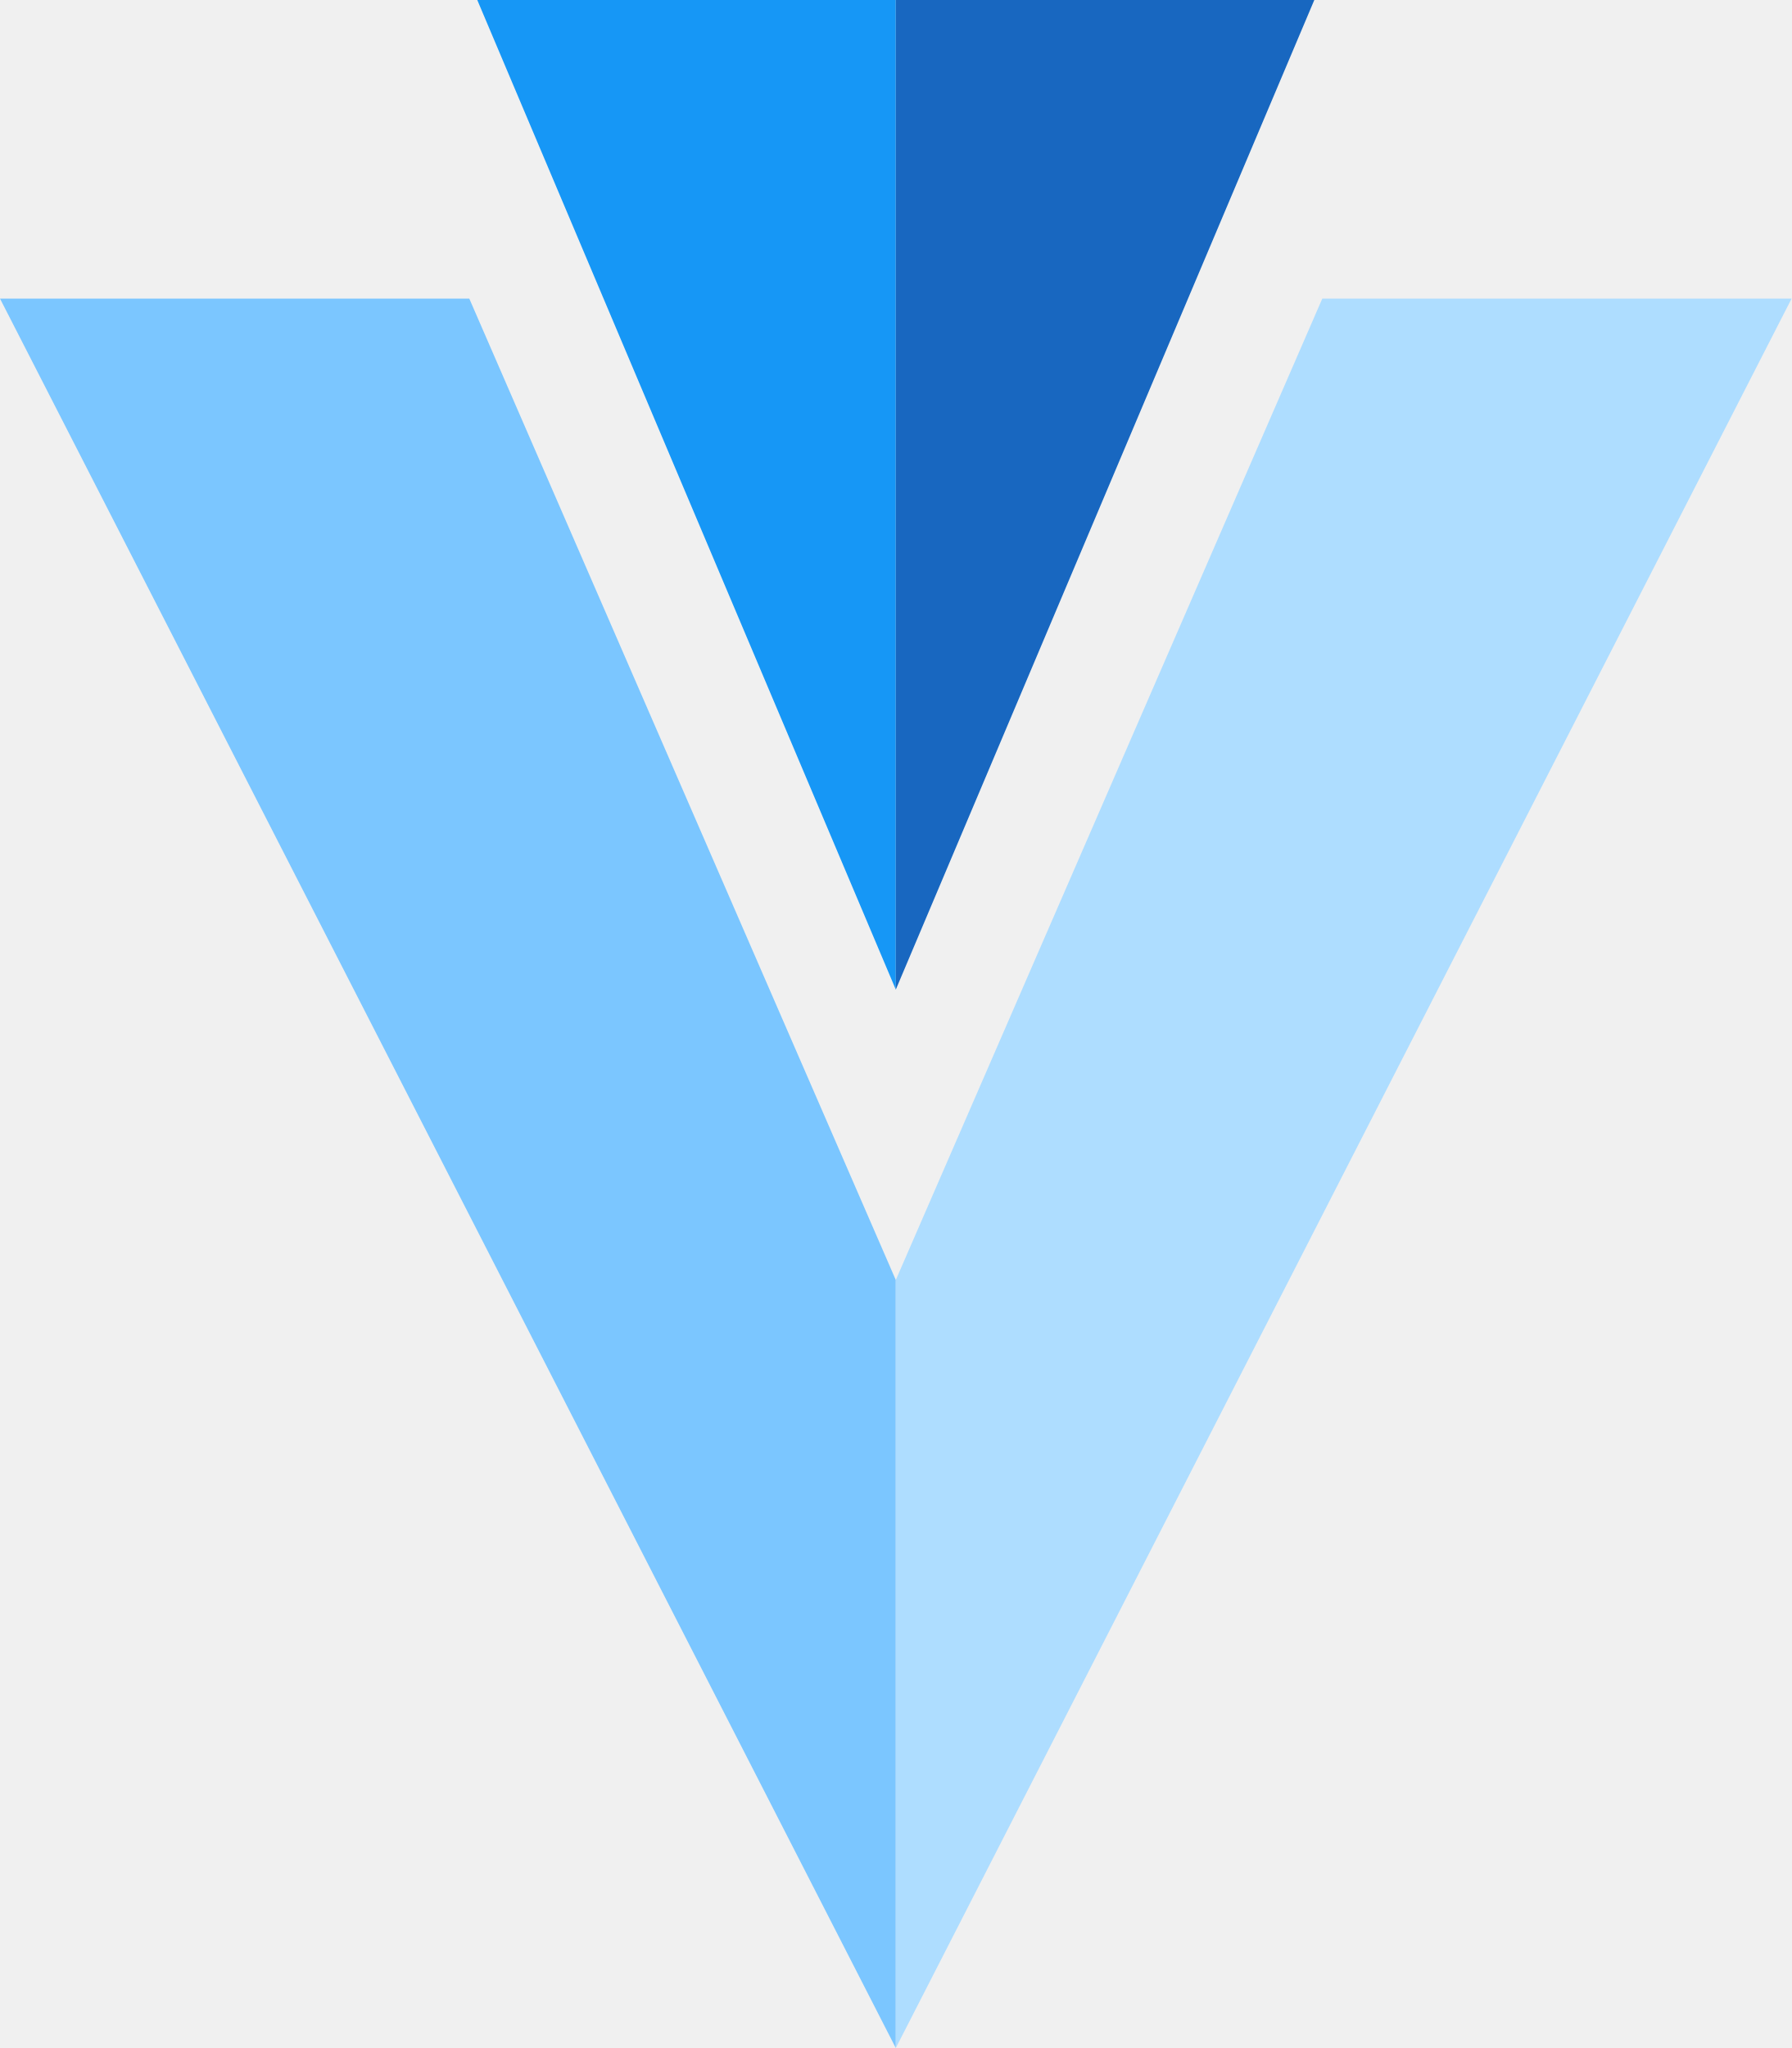
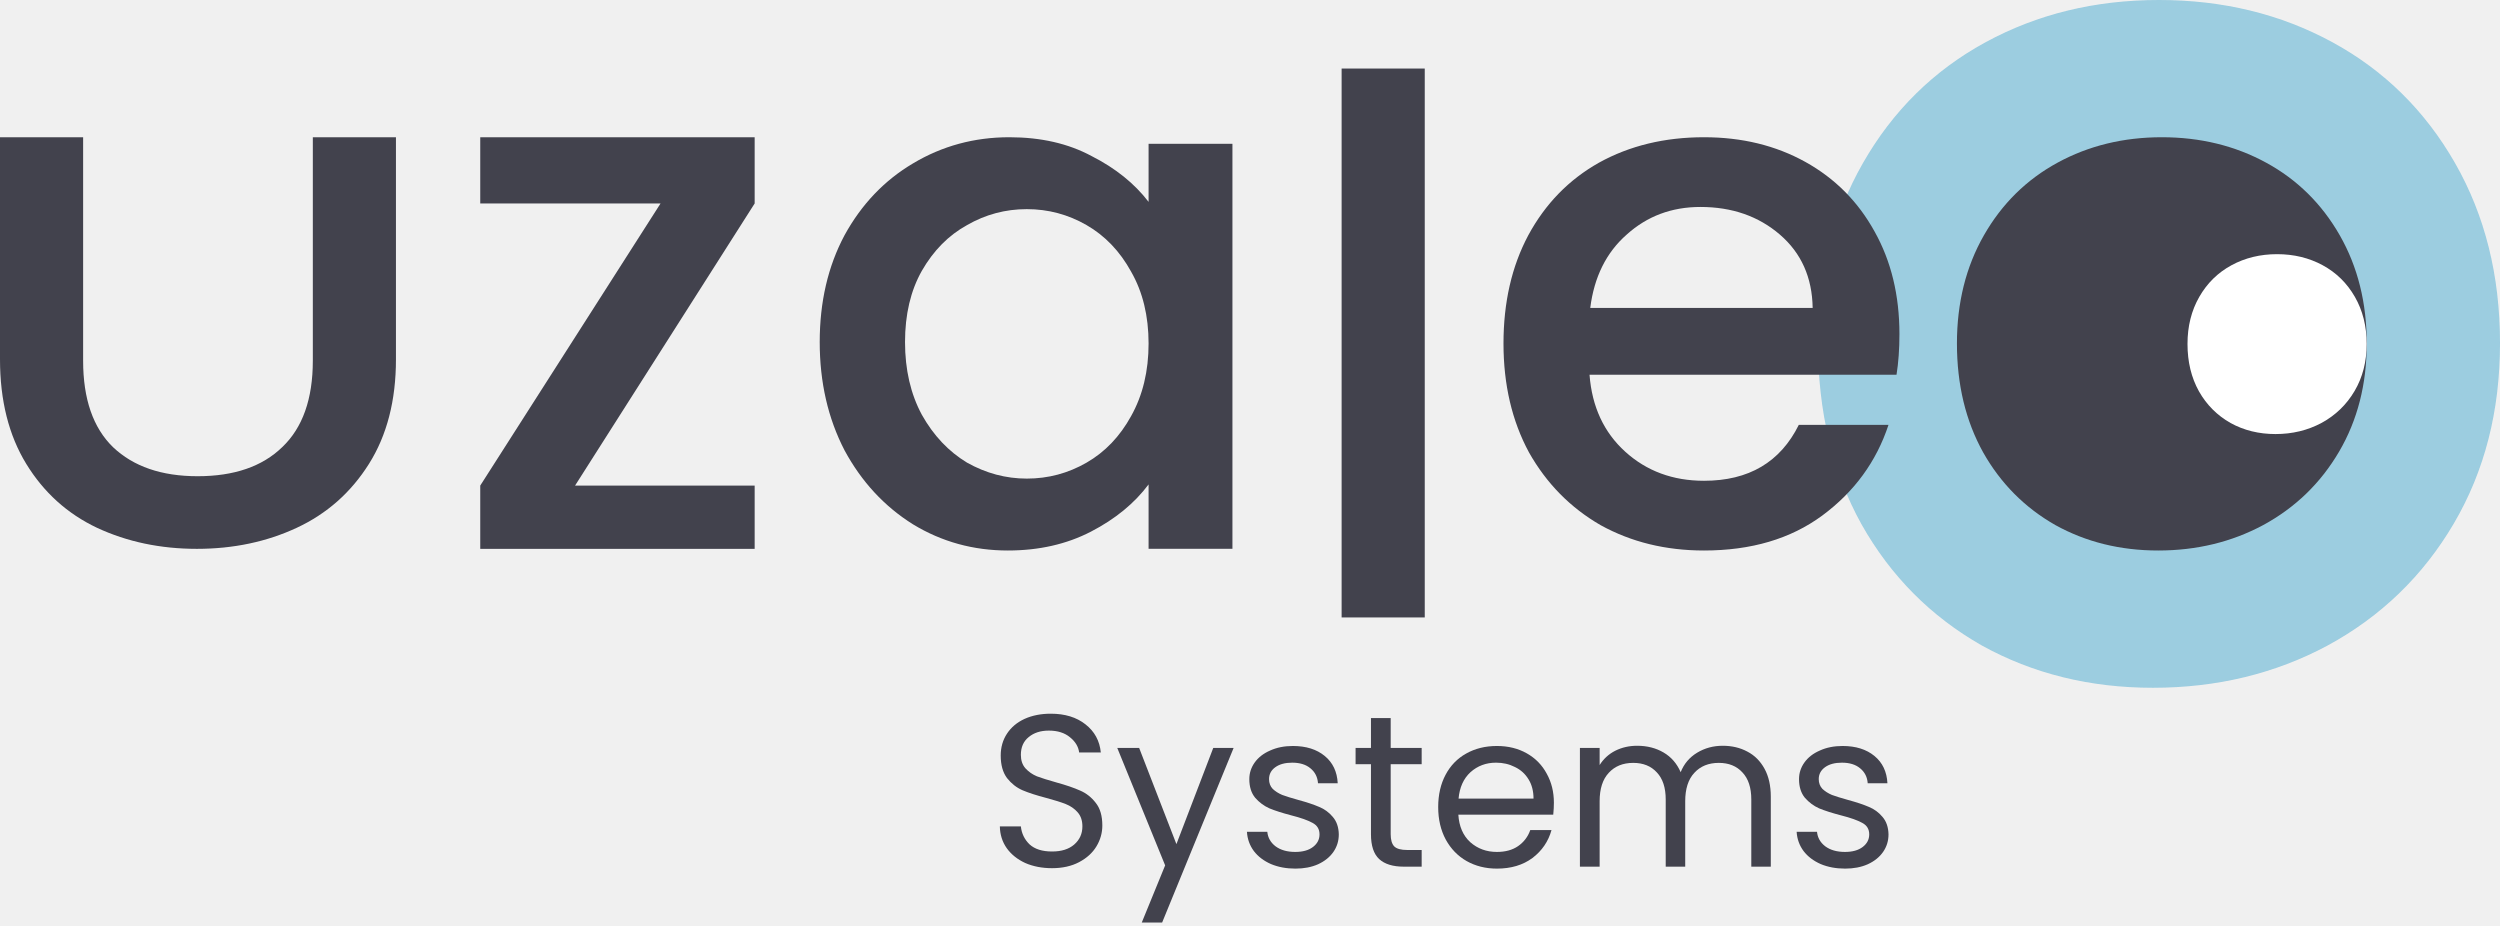
- <svg xmlns="http://www.w3.org/2000/svg" id="Layer_1" data-name="Layer 1" viewBox="0 0 87.5 100">
-   <defs>
-     <style>.cls-1{fill:#1697f6;}.cls-2{fill:#7bc6ff;}.cls-3{fill:#1867c0;}.cls-4{fill:#aeddff;}</style>
-   </defs>
-   <polyline class="cls-1" points="43.75 0 23.31 0 43.75 48.32" />
-   <polygon class="cls-2" points="43.75 62.5 43.75 100 0 14.58 22.92 14.58 43.75 62.5" />
-   <polyline class="cls-3" points="43.75 0 64.19 0 43.75 48.32" />
-   <polygon class="cls-4" points="64.58 14.58 87.5 14.58 43.75 100 43.75 62.5 64.58 14.58" />
+ <svg xmlns="http://www.w3.org/2000/svg" width="600" height="222" viewBox="0 0 600 222" fill="none">
+   <path d="M19.951 32.937L19.951 86.576C19.951 95.756 22.343 102.671 27.126 107.319C32.026 111.968 38.793 114.292 47.427 114.292C56.177 114.292 62.944 111.968 67.728 107.319C72.628 102.671 75.078 95.756 75.078 86.576L75.078 32.937H95.028L95.029 86.227C95.029 96.105 92.87 104.472 88.553 111.328C84.237 118.185 78.462 123.298 71.228 126.668C63.994 130.038 56.002 131.723 47.252 131.723C38.502 131.723 30.51 130.038 23.276 126.668C16.159 123.298 10.501 118.185 6.3 111.328C2.1 104.472 0 96.105 0 86.227L0 32.937H19.951Z" fill="#42424D" />
+   <path d="M138.017 116.537H181.118V131.723H115.26V116.537L158.533 48.828H115.26V32.937H181.118V48.828L138.017 116.537Z" fill="#42424D" />
+   <path d="M196.732 82.093C196.732 72.448 198.715 63.906 202.682 56.469C206.765 49.032 212.249 43.279 219.133 39.212C226.133 35.028 233.833 32.937 242.233 32.937C249.817 32.937 256.409 34.447 262.009 37.469C267.726 40.374 272.276 44.035 275.66 48.45V34.505H295.785V131.707H275.66V116.259C272.276 120.791 267.668 124.568 261.834 127.589C256.001 130.61 249.35 132.121 241.883 132.121C233.6 132.121 226.016 130.029 219.133 125.846C212.249 121.546 206.765 115.619 202.682 108.066C198.715 100.396 196.732 91.738 196.732 82.093ZM275.66 82.442C275.66 75.818 274.26 70.065 271.46 65.185C268.776 60.304 265.218 56.585 260.784 54.029C256.351 51.472 251.567 50.194 246.434 50.194C241.3 50.194 236.517 51.472 232.083 54.029C227.65 56.469 224.033 60.13 221.233 65.01C218.549 69.775 217.207 75.469 217.207 82.093C217.207 88.717 218.549 94.528 221.233 99.525C224.033 104.521 227.65 108.356 232.083 111.029C236.633 113.586 241.417 114.864 246.434 114.864C251.567 114.864 256.351 113.586 260.784 111.029C265.218 108.473 268.776 104.754 271.46 99.873C274.26 94.876 275.66 89.066 275.66 82.442Z" fill="#42424D" />
+   <path d="M341.939 16.45V148.187H321.988V16.45H341.939Z" fill="#42424D" />
+   <path opacity="0.7" d="M516.702 165.067C501.557 165.067 487.868 161.683 475.635 154.914C463.402 147.951 453.791 138.281 446.801 125.904C439.811 113.333 436.316 98.828 436.316 82.388C436.316 66.143 439.908 51.735 447.092 39.164C454.276 26.593 464.082 16.922 476.509 10.153C488.936 3.385 502.819 0 518.158 0C533.497 0 547.38 3.385 559.807 10.153C572.234 16.922 582.039 26.593 589.224 39.164C596.408 51.735 600 66.143 600 82.388C600 98.634 596.311 113.042 588.932 125.613C581.554 138.185 571.457 147.951 558.642 154.914C546.021 161.683 532.041 165.067 516.702 165.067Z" fill="#77BDD9" />
+   <path d="M455.865 80.176C455.865 83.778 455.632 87.032 455.165 89.937H381.487C382.071 97.607 384.929 103.766 390.063 108.414C395.196 113.063 401.497 115.387 408.963 115.387C419.697 115.387 427.281 110.913 431.714 101.965H453.24C450.323 110.797 445.015 118.06 437.315 123.754C429.731 129.332 420.281 132.121 408.963 132.121C399.746 132.121 391.463 130.087 384.113 126.02C376.879 121.837 371.162 116.026 366.962 108.589C362.878 101.035 360.837 92.32 360.837 82.442C360.837 72.564 362.82 63.906 366.787 56.469C370.87 48.915 376.529 43.105 383.762 39.038C391.113 34.97 399.513 32.937 408.963 32.937C418.064 32.937 426.172 34.912 433.289 38.863C440.406 42.814 445.948 48.392 449.915 55.597C453.882 62.686 455.865 70.879 455.865 80.176ZM435.039 73.9C434.923 66.579 432.298 60.711 427.164 56.295C422.031 51.879 415.672 49.671 408.088 49.671C401.205 49.671 395.313 51.879 390.413 56.295C385.513 60.594 382.596 66.463 381.662 73.9H435.039Z" fill="#42424D" />
+   <path d="M517.967 132.121C508.867 132.121 500.641 130.087 493.291 126.02C485.941 121.837 480.166 116.026 475.965 108.589C471.765 101.035 469.665 92.32 469.665 82.442C469.665 72.68 471.824 64.022 476.14 56.469C480.457 48.915 486.349 43.105 493.816 39.038C501.283 34.97 509.625 32.937 518.842 32.937C528.059 32.937 536.401 34.97 543.868 39.038C551.335 43.105 557.227 48.915 561.544 56.469C565.86 64.022 568.019 72.68 568.019 82.442C568.019 92.203 565.802 100.861 561.369 108.414C556.935 115.968 550.868 121.837 543.168 126.02C535.584 130.087 527.184 132.121 517.967 132.121Z" fill="#42424D" />
+   <path d="M546.117 104.173C542.139 104.173 538.543 103.288 535.329 101.518C532.116 99.697 529.591 97.167 527.754 93.93C525.918 90.642 525 86.848 525 82.549C525 78.3 525.944 74.531 527.831 71.243C529.718 67.955 532.294 65.426 535.559 63.656C538.823 61.885 542.47 61 546.5 61C550.53 61 554.177 61.885 557.441 63.656C560.706 65.426 563.282 67.955 565.169 71.243C567.056 74.531 568 78.3 568 82.549C568 86.798 567.031 90.566 565.093 93.854C563.154 97.142 560.502 99.697 557.135 101.518C553.82 103.288 550.147 104.173 546.117 104.173Z" fill="white" />
+   <path d="M252.496 208.364C250.104 208.364 247.955 207.948 246.048 207.116C244.176 206.249 242.703 205.071 241.628 203.58C240.553 202.055 239.999 200.304 239.964 198.328H245.008C245.181 200.027 245.875 201.465 247.088 202.644C248.336 203.788 250.139 204.36 252.496 204.36C254.749 204.36 256.517 203.805 257.8 202.696C259.117 201.552 259.776 200.096 259.776 198.328C259.776 196.941 259.395 195.815 258.632 194.948C257.869 194.081 256.916 193.423 255.772 192.972C254.628 192.521 253.085 192.036 251.144 191.516C248.752 190.892 246.828 190.268 245.372 189.644C243.951 189.02 242.72 188.049 241.68 186.732C240.675 185.38 240.172 183.577 240.172 181.324C240.172 179.348 240.675 177.597 241.68 176.072C242.685 174.547 244.089 173.368 245.892 172.536C247.729 171.704 249.827 171.288 252.184 171.288C255.581 171.288 258.355 172.137 260.504 173.836C262.688 175.535 263.919 177.788 264.196 180.596H258.996C258.823 179.209 258.095 177.996 256.812 176.956C255.529 175.881 253.831 175.344 251.716 175.344C249.74 175.344 248.128 175.864 246.88 176.904C245.632 177.909 245.008 179.331 245.008 181.168C245.008 182.485 245.372 183.56 246.1 184.392C246.863 185.224 247.781 185.865 248.856 186.316C249.965 186.732 251.508 187.217 253.484 187.772C255.876 188.431 257.8 189.089 259.256 189.748C260.712 190.372 261.96 191.36 263 192.712C264.04 194.029 264.56 195.832 264.56 198.12C264.56 199.888 264.092 201.552 263.156 203.112C262.22 204.672 260.833 205.937 258.996 206.908C257.159 207.879 254.992 208.364 252.496 208.364Z" fill="#42424D" />
+   <path d="M296.068 179.504L278.908 221.416H274.02L279.636 207.688L268.144 179.504H273.396L282.34 202.592L291.18 179.504H296.068Z" fill="#42424D" />
+   <path d="M310.912 208.468C308.728 208.468 306.77 208.104 305.036 207.376C303.303 206.613 301.934 205.573 300.928 204.256C299.923 202.904 299.368 201.361 299.264 199.628H304.152C304.291 201.049 304.95 202.211 306.128 203.112C307.342 204.013 308.919 204.464 310.86 204.464C312.663 204.464 314.084 204.065 315.124 203.268C316.164 202.471 316.684 201.465 316.684 200.252C316.684 199.004 316.13 198.085 315.02 197.496C313.911 196.872 312.195 196.265 309.872 195.676C307.758 195.121 306.024 194.567 304.672 194.012C303.355 193.423 302.211 192.573 301.24 191.464C300.304 190.32 299.836 188.829 299.836 186.992C299.836 185.536 300.27 184.201 301.136 182.988C302.003 181.775 303.234 180.821 304.828 180.128C306.423 179.4 308.243 179.036 310.288 179.036C313.443 179.036 315.991 179.833 317.932 181.428C319.874 183.023 320.914 185.207 321.052 187.98H316.32C316.216 186.489 315.61 185.293 314.5 184.392C313.426 183.491 311.97 183.04 310.132 183.04C308.434 183.04 307.082 183.404 306.076 184.132C305.071 184.86 304.568 185.813 304.568 186.992C304.568 187.928 304.863 188.708 305.452 189.332C306.076 189.921 306.839 190.407 307.74 190.788C308.676 191.135 309.959 191.533 311.588 191.984C313.634 192.539 315.298 193.093 316.58 193.648C317.863 194.168 318.955 194.965 319.856 196.04C320.792 197.115 321.278 198.519 321.312 200.252C321.312 201.812 320.879 203.216 320.012 204.464C319.146 205.712 317.915 206.7 316.32 207.428C314.76 208.121 312.958 208.468 310.912 208.468Z" fill="#42424D" />
+   <path d="M333.764 183.404V200.2C333.764 201.587 334.059 202.575 334.648 203.164C335.238 203.719 336.26 203.996 337.716 203.996H341.2V208H336.936C334.302 208 332.326 207.393 331.008 206.18C329.691 204.967 329.032 202.973 329.032 200.2V183.404H325.34V179.504H329.032V172.328H333.764V179.504H341.2V183.404H333.764Z" fill="#42424D" />
+   <path d="M372.934 192.66C372.934 193.561 372.882 194.515 372.778 195.52H350.002C350.175 198.328 351.128 200.529 352.862 202.124C354.63 203.684 356.762 204.464 359.258 204.464C361.303 204.464 363.002 203.996 364.354 203.06C365.74 202.089 366.711 200.807 367.266 199.212H372.362C371.599 201.951 370.074 204.187 367.786 205.92C365.498 207.619 362.655 208.468 359.258 208.468C356.554 208.468 354.127 207.861 351.978 206.648C349.863 205.435 348.199 203.719 346.986 201.5C345.772 199.247 345.166 196.647 345.166 193.7C345.166 190.753 345.755 188.171 346.934 185.952C348.112 183.733 349.759 182.035 351.874 180.856C354.023 179.643 356.484 179.036 359.258 179.036C361.962 179.036 364.354 179.625 366.434 180.804C368.514 181.983 370.108 183.612 371.218 185.692C372.362 187.737 372.934 190.06 372.934 192.66ZM368.046 191.672C368.046 189.869 367.647 188.327 366.85 187.044C366.052 185.727 364.96 184.739 363.574 184.08C362.222 183.387 360.714 183.04 359.05 183.04C356.658 183.04 354.612 183.803 352.914 185.328C351.25 186.853 350.296 188.968 350.054 191.672H368.046Z" fill="#42424D" />
+   <path d="M413.448 178.984C415.666 178.984 417.642 179.452 419.376 180.388C421.109 181.289 422.478 182.659 423.484 184.496C424.489 186.333 424.992 188.569 424.992 191.204V208H420.312V191.88C420.312 189.037 419.601 186.871 418.18 185.38C416.793 183.855 414.904 183.092 412.512 183.092C410.05 183.092 408.092 183.889 406.636 185.484C405.18 187.044 404.452 189.315 404.452 192.296V208H399.772V191.88C399.772 189.037 399.061 186.871 397.64 185.38C396.253 183.855 394.364 183.092 391.972 183.092C389.51 183.092 387.552 183.889 386.096 185.484C384.64 187.044 383.912 189.315 383.912 192.296V208H379.18V179.504H383.912V183.612C384.848 182.121 386.096 180.977 387.656 180.18C389.25 179.383 391.001 178.984 392.908 178.984C395.3 178.984 397.414 179.521 399.252 180.596C401.089 181.671 402.458 183.248 403.36 185.328C404.157 183.317 405.474 181.757 407.312 180.648C409.149 179.539 411.194 178.984 413.448 178.984Z" fill="#42424D" />
+   <path d="M442.842 208.468C440.658 208.468 438.699 208.104 436.966 207.376C435.233 206.613 433.863 205.573 432.858 204.256C431.853 202.904 431.298 201.361 431.194 199.628H436.082C436.221 201.049 436.879 202.211 438.058 203.112C439.271 204.013 440.849 204.464 442.79 204.464C444.593 204.464 446.014 204.065 447.054 203.268C448.094 202.471 448.614 201.465 448.614 200.252C448.614 199.004 448.059 198.085 446.95 197.496C445.841 196.872 444.125 196.265 441.802 195.676C439.687 195.121 437.954 194.567 436.602 194.012C435.285 193.423 434.141 192.573 433.17 191.464C432.234 190.32 431.766 188.829 431.766 186.992C431.766 185.536 432.199 184.201 433.066 182.988C433.933 181.775 435.163 180.821 436.758 180.128C438.353 179.4 440.173 179.036 442.218 179.036C445.373 179.036 447.921 179.833 449.862 181.428C451.803 183.023 452.843 185.207 452.982 187.98H448.25C448.146 186.489 447.539 185.293 446.43 184.392C445.355 183.491 443.899 183.04 442.062 183.04C440.363 183.04 439.011 183.404 438.006 184.132C437.001 184.86 436.498 185.813 436.498 186.992C436.498 187.928 436.793 188.708 437.382 189.332C438.006 189.921 438.769 190.407 439.67 190.788C440.606 191.135 441.889 191.533 443.518 191.984C445.563 192.539 447.227 193.093 448.51 193.648C449.793 194.168 450.885 194.965 451.786 196.04C452.722 197.115 453.207 198.519 453.242 200.252C453.242 201.812 452.809 203.216 451.942 204.464C451.075 205.712 449.845 206.7 448.25 207.428C446.69 208.121 444.887 208.468 442.842 208.468Z" fill="#42424D" />
</svg>
